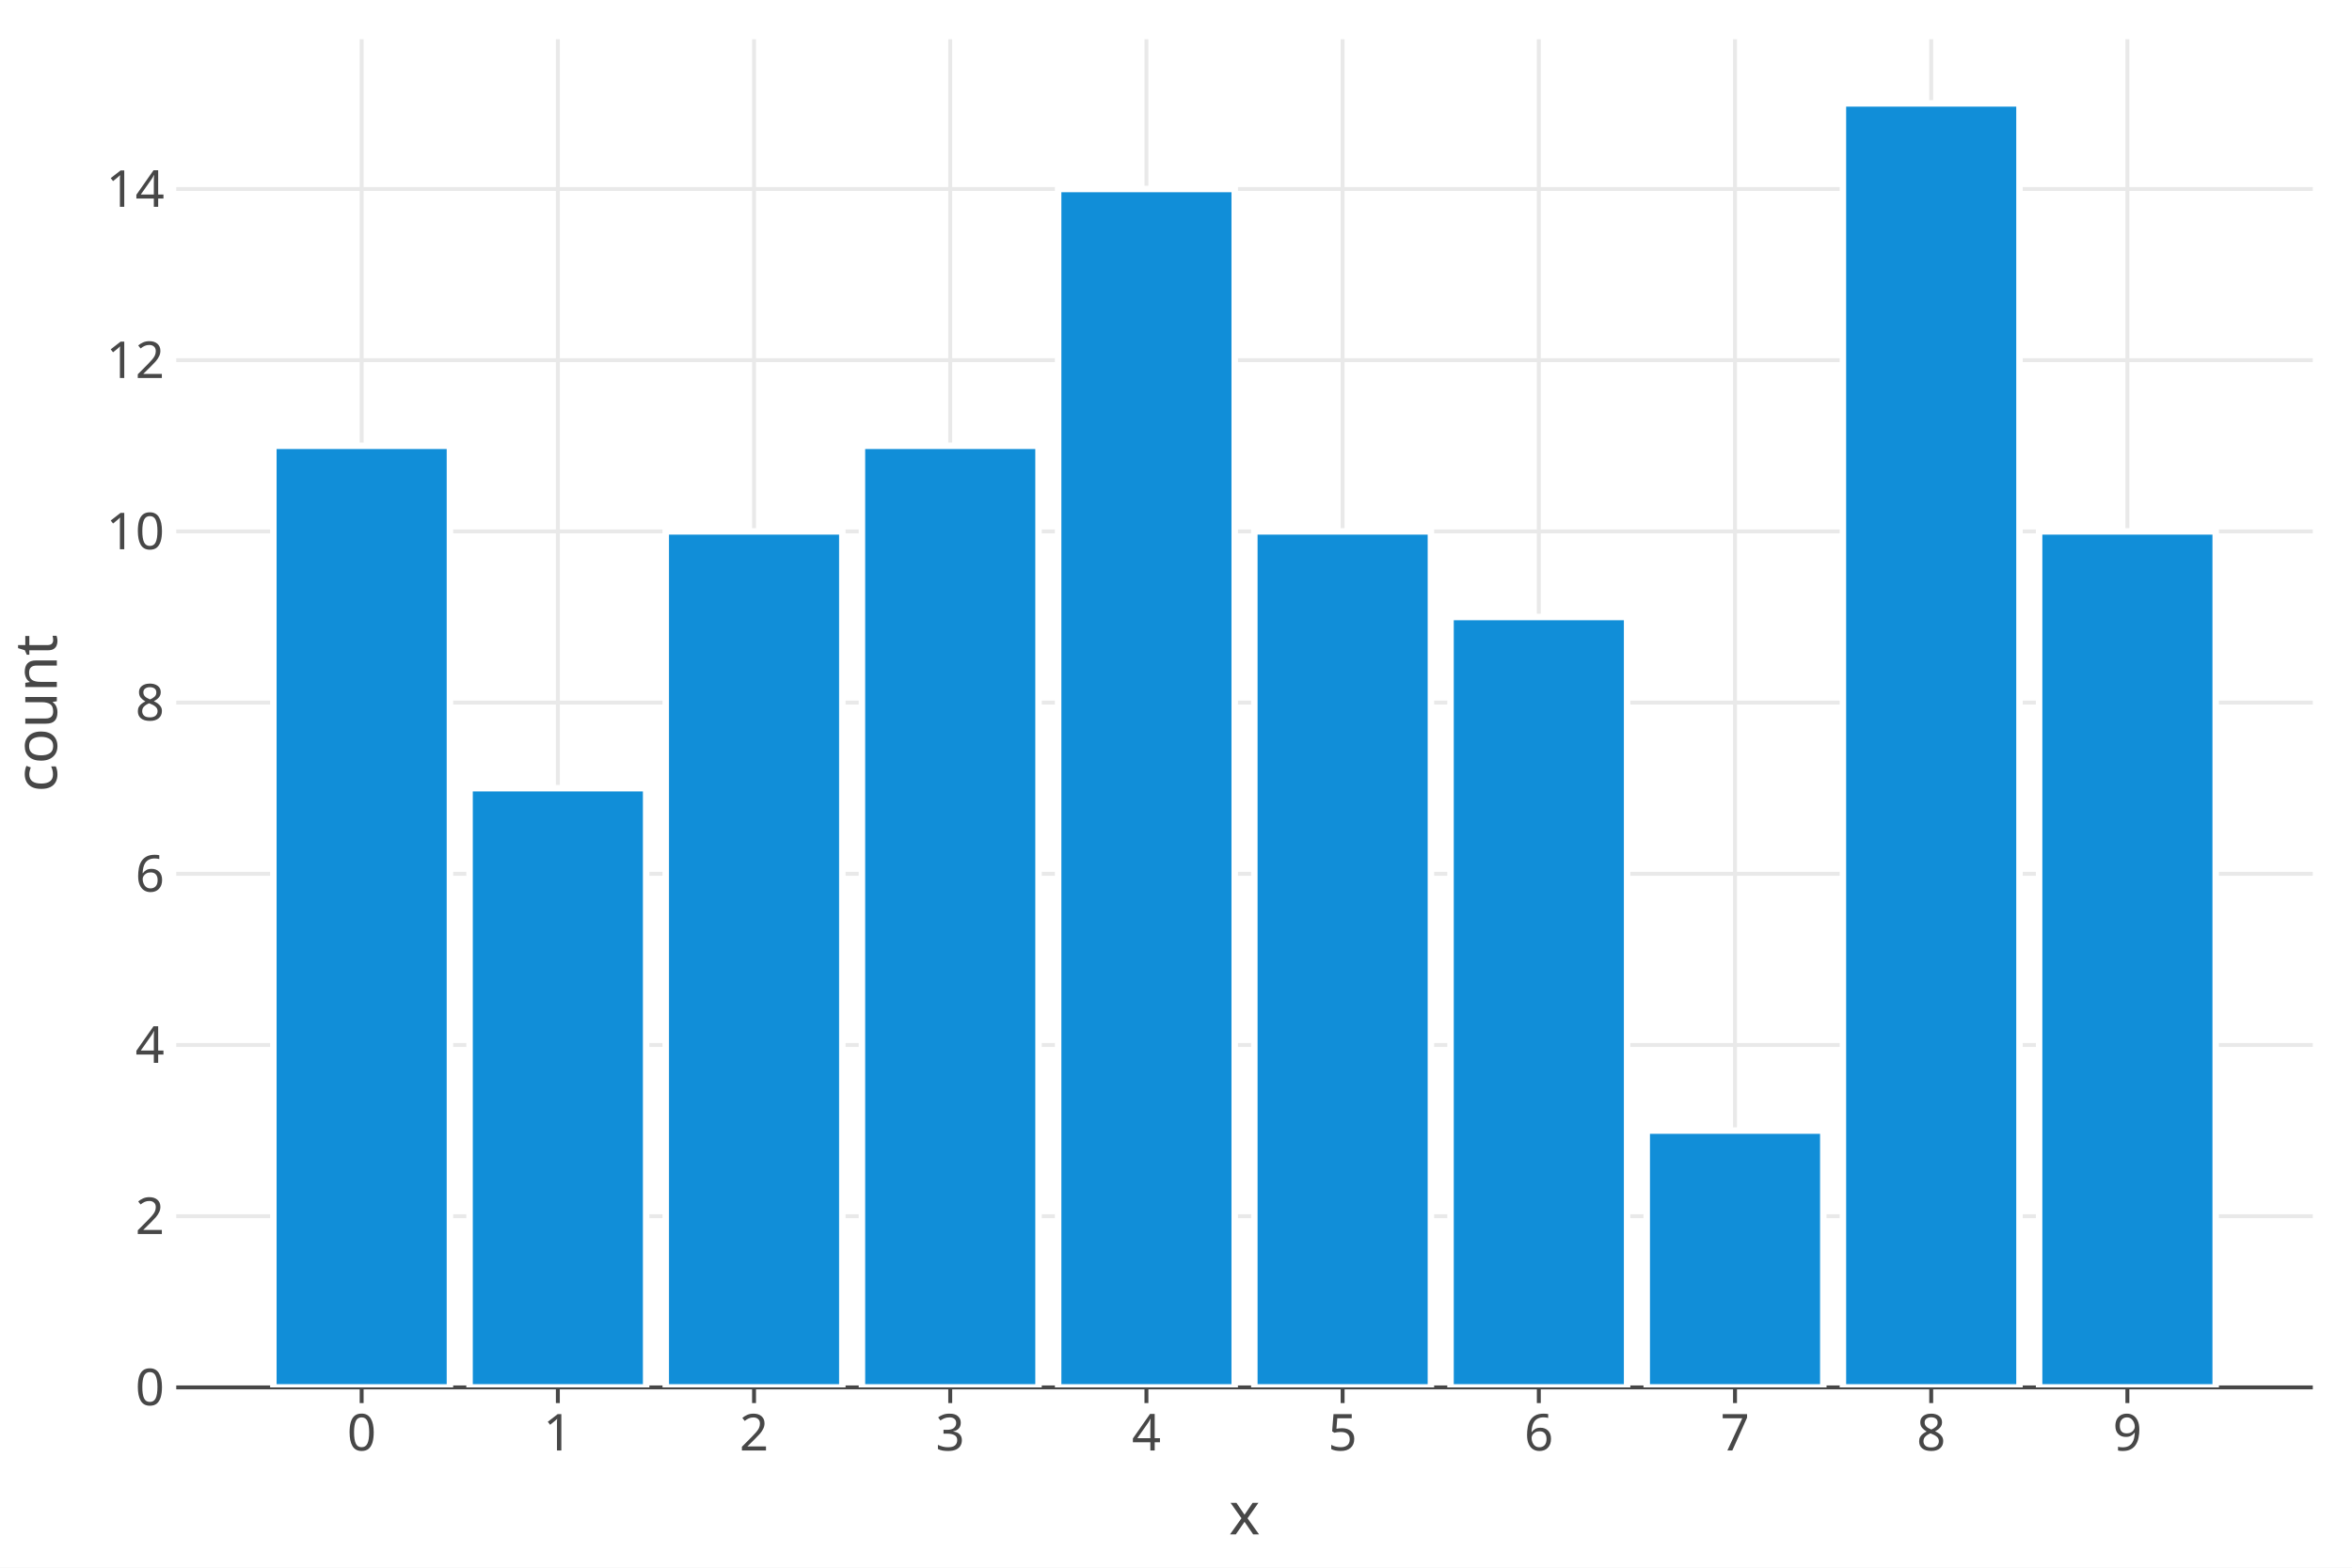
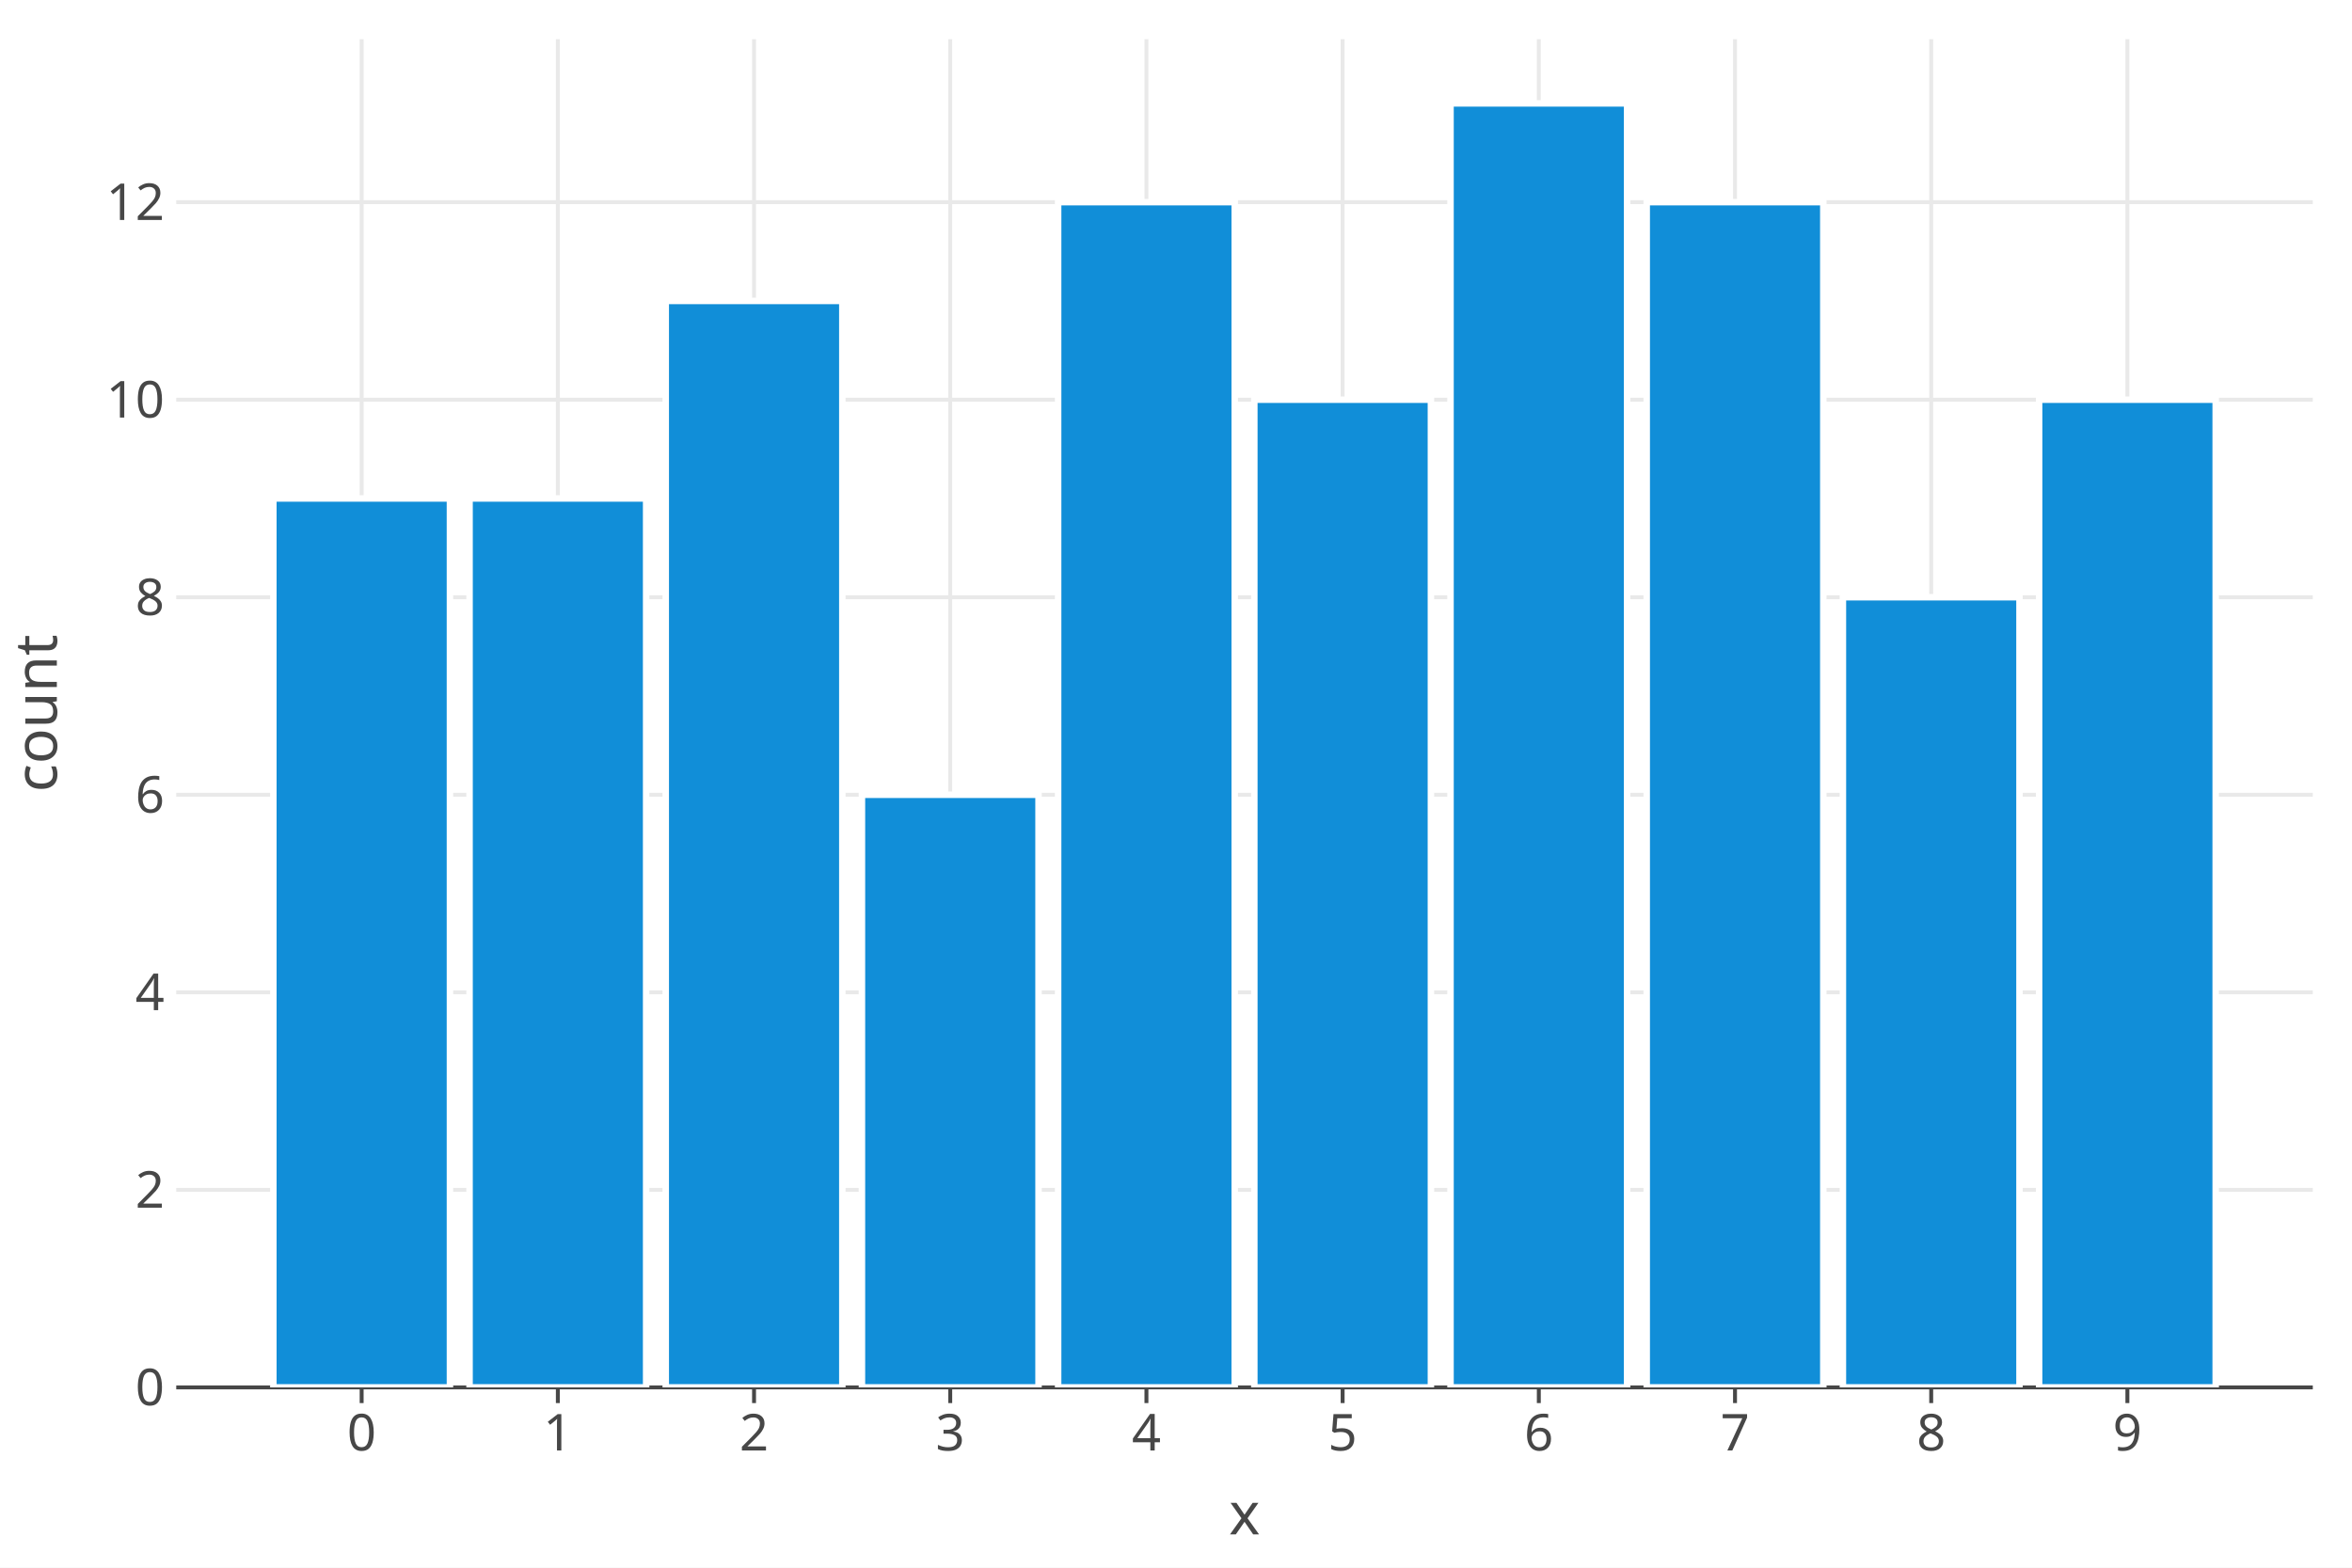
<svg xmlns="http://www.w3.org/2000/svg" class="plt-container" width="600.0" height="400.0">
  <style type="text/css">
  .plt-container {
   font-family: Lucida Grande, sans-serif;
   user-select: none;
   -webkit-user-select: none;
   -moz-user-select: none;
   -ms-user-select: none;
}
text {
   text-rendering: optimizeLegibility;
}
- #p12UjAj .plot-title {
+ #pAyfQzY .plot-title {
   fill: #474747;
   font-family: Lucida Grande, sans-serif;
   font-size: 16.0px;
   font-weight: normal;
   font-style: normal;   
}
- #p12UjAj .plot-subtitle {
+ #pAyfQzY .plot-subtitle {
   fill: #474747;
   font-family: Lucida Grande, sans-serif;
   font-size: 15.0px;
   font-weight: normal;
   font-style: normal;   
}
- #p12UjAj .plot-caption {
-    fill: #474747;
-    font-family: Lucida Grande, sans-serif;
-    font-size: 13.0px;
-    font-weight: normal;
-    font-style: normal;   
- }
- #p12UjAj .legend-title {
+ #pAyfQzY .plot-caption {
+    fill: #474747;
+    font-family: Lucida Grande, sans-serif;
+    font-size: 13.0px;
+    font-weight: normal;
+    font-style: normal;   
+ }
+ #pAyfQzY .legend-title {
   fill: #474747;
   font-family: Lucida Grande, sans-serif;
   font-size: 15.0px;
   font-weight: normal;
   font-style: normal;   
}
- #p12UjAj .legend-item {
-    fill: #474747;
-    font-family: Lucida Grande, sans-serif;
-    font-size: 13.0px;
-    font-weight: normal;
-    font-style: normal;   
- }
- #p12UjAj .axis-title-x {
+ #pAyfQzY .legend-item {
+    fill: #474747;
+    font-family: Lucida Grande, sans-serif;
+    font-size: 13.0px;
+    font-weight: normal;
+    font-style: normal;   
+ }
+ #pAyfQzY .axis-title-x {
   fill: #474747;
   font-family: Lucida Grande, sans-serif;
   font-size: 15.0px;
   font-weight: normal;
   font-style: normal;   
}
- #p12UjAj .axis-text-x {
-    fill: #474747;
-    font-family: Lucida Grande, sans-serif;
-    font-size: 13.0px;
-    font-weight: normal;
-    font-style: normal;   
- }
- #dGFnN2C .axis-tooltip-text-x {
+ #pAyfQzY .axis-text-x {
+    fill: #474747;
+    font-family: Lucida Grande, sans-serif;
+    font-size: 13.0px;
+    font-weight: normal;
+    font-style: normal;   
+ }
+ #duBKmwk .axis-tooltip-text-x {
   fill: #ffffff;
   font-family: Lucida Grande, sans-serif;
   font-size: 13.0px;
   font-weight: normal;
   font-style: normal;   
}
- #p12UjAj .axis-title-y {
+ #pAyfQzY .axis-title-y {
   fill: #474747;
   font-family: Lucida Grande, sans-serif;
   font-size: 15.0px;
   font-weight: normal;
   font-style: normal;   
}
- #p12UjAj .axis-text-y {
-    fill: #474747;
-    font-family: Lucida Grande, sans-serif;
-    font-size: 13.0px;
-    font-weight: normal;
-    font-style: normal;   
- }
- #dGFnN2C .axis-tooltip-text-y {
+ #pAyfQzY .axis-text-y {
+    fill: #474747;
+    font-family: Lucida Grande, sans-serif;
+    font-size: 13.0px;
+    font-weight: normal;
+    font-style: normal;   
+ }
+ #duBKmwk .axis-tooltip-text-y {
   fill: #ffffff;
   font-family: Lucida Grande, sans-serif;
   font-size: 13.0px;
   font-weight: normal;
   font-style: normal;   
}
- #p12UjAj .facet-strip-text-x {
-    fill: #474747;
-    font-family: Lucida Grande, sans-serif;
-    font-size: 13.0px;
-    font-weight: normal;
-    font-style: normal;   
- }
- #p12UjAj .facet-strip-text-y {
-    fill: #474747;
-    font-family: Lucida Grande, sans-serif;
-    font-size: 13.0px;
-    font-weight: normal;
-    font-style: normal;   
- }
- #dGFnN2C .tooltip-text {
-    fill: #474747;
-    font-family: Lucida Grande, sans-serif;
-    font-size: 13.0px;
-    font-weight: normal;
-    font-style: normal;   
- }
- #dGFnN2C .tooltip-title {
+ #pAyfQzY .facet-strip-text-x {
+    fill: #474747;
+    font-family: Lucida Grande, sans-serif;
+    font-size: 13.0px;
+    font-weight: normal;
+    font-style: normal;   
+ }
+ #pAyfQzY .facet-strip-text-y {
+    fill: #474747;
+    font-family: Lucida Grande, sans-serif;
+    font-size: 13.0px;
+    font-weight: normal;
+    font-style: normal;   
+ }
+ #duBKmwk .tooltip-text {
+    fill: #474747;
+    font-family: Lucida Grande, sans-serif;
+    font-size: 13.0px;
+    font-weight: normal;
+    font-style: normal;   
+ }
+ #duBKmwk .tooltip-title {
   fill: #474747;
   font-family: Lucida Grande, sans-serif;
   font-size: 13.0px;
   font-weight: bold;
   font-style: normal;   
}
- #dGFnN2C .tooltip-label {
+ #duBKmwk .tooltip-label {
   fill: #474747;
   font-family: Lucida Grande, sans-serif;
   font-size: 13.0px;
   font-weight: bold;
   font-style: normal;   
}

  </style>
-   <g id="p12UjAj">
+   <g id="pAyfQzY">
    <path fill-rule="evenodd" fill="rgb(255,255,255)" fill-opacity="1.0" d="M0.0 0.0 L0.0 400.0 L600.0 400.0 L600.0 0.0 Z">
    </path>
    <g transform="translate(23.0 10.0 ) ">
      <g transform="translate(21.96121 0.0 ) ">
        <line x1="47.297" y1="344.0" x2="47.297" y2="0.0" stroke="rgb(233,233,233)" stroke-opacity="1.0" stroke-width="1.0" fill="none">
        </line>
        <line x1="97.346" y1="344.0" x2="97.346" y2="0.0" stroke="rgb(233,233,233)" stroke-opacity="1.0" stroke-width="1.0" fill="none">
        </line>
        <line x1="147.396" y1="344.0" x2="147.396" y2="0.0" stroke="rgb(233,233,233)" stroke-opacity="1.0" stroke-width="1.0" fill="none">
        </line>
        <line x1="197.445" y1="344.0" x2="197.445" y2="0.0" stroke="rgb(233,233,233)" stroke-opacity="1.0" stroke-width="1.0" fill="none">
        </line>
        <line x1="247.495" y1="344.0" x2="247.495" y2="0.0" stroke="rgb(233,233,233)" stroke-opacity="1.0" stroke-width="1.0" fill="none">
        </line>
        <line x1="297.544" y1="344.0" x2="297.544" y2="0.0" stroke="rgb(233,233,233)" stroke-opacity="1.0" stroke-width="1.0" fill="none">
        </line>
        <line x1="347.594" y1="344.0" x2="347.594" y2="0.0" stroke="rgb(233,233,233)" stroke-opacity="1.0" stroke-width="1.0" fill="none">
        </line>
        <line x1="397.643" y1="344.0" x2="397.643" y2="0.0" stroke="rgb(233,233,233)" stroke-opacity="1.0" stroke-width="1.0" fill="none">
        </line>
        <line x1="447.693" y1="344.0" x2="447.693" y2="0.0" stroke="rgb(233,233,233)" stroke-opacity="1.0" stroke-width="1.0" fill="none">
        </line>
        <line x1="497.742" y1="344.0" x2="497.742" y2="0.0" stroke="rgb(233,233,233)" stroke-opacity="1.0" stroke-width="1.0" fill="none">
        </line>
      </g>
      <g transform="translate(21.96121 344.0 ) ">
        <g transform="translate(47.29675 0.0 ) ">
          <line stroke-width="1.0" stroke="rgb(71,71,71)" stroke-opacity="1.0" x2="0.0" y2="4.0">
          </line>
          <g transform="translate(0.0 7.0 ) ">
            <text class="axis-text-x" text-anchor="middle" dy="0.7em">
              <tspan>0</tspan>
            </text>
          </g>
        </g>
        <g transform="translate(97.34623 0.0 ) ">
          <line stroke-width="1.0" stroke="rgb(71,71,71)" stroke-opacity="1.0" x2="0.0" y2="4.0">
          </line>
          <g transform="translate(0.0 7.0 ) ">
            <text class="axis-text-x" text-anchor="middle" dy="0.7em">
              <tspan>1</tspan>
            </text>
          </g>
        </g>
        <g transform="translate(147.3957 0.0 ) ">
          <line stroke-width="1.0" stroke="rgb(71,71,71)" stroke-opacity="1.0" x2="0.0" y2="4.0">
          </line>
          <g transform="translate(0.0 7.0 ) ">
            <text class="axis-text-x" text-anchor="middle" dy="0.7em">
              <tspan>2</tspan>
            </text>
          </g>
        </g>
        <g transform="translate(197.4452 0.0 ) ">
          <line stroke-width="1.0" stroke="rgb(71,71,71)" stroke-opacity="1.0" x2="0.0" y2="4.0">
          </line>
          <g transform="translate(0.0 7.0 ) ">
            <text class="axis-text-x" text-anchor="middle" dy="0.7em">
              <tspan>3</tspan>
            </text>
          </g>
        </g>
        <g transform="translate(247.4947 0.0 ) ">
          <line stroke-width="1.0" stroke="rgb(71,71,71)" stroke-opacity="1.0" x2="0.0" y2="4.0">
          </line>
          <g transform="translate(0.0 7.0 ) ">
            <text class="axis-text-x" text-anchor="middle" dy="0.7em">
              <tspan>4</tspan>
            </text>
          </g>
        </g>
        <g transform="translate(297.5441 0.0 ) ">
          <line stroke-width="1.0" stroke="rgb(71,71,71)" stroke-opacity="1.0" x2="0.0" y2="4.0">
          </line>
          <g transform="translate(0.0 7.0 ) ">
            <text class="axis-text-x" text-anchor="middle" dy="0.7em">
              <tspan>5</tspan>
            </text>
          </g>
        </g>
        <g transform="translate(347.5936 0.0 ) ">
          <line stroke-width="1.0" stroke="rgb(71,71,71)" stroke-opacity="1.0" x2="0.0" y2="4.0">
          </line>
          <g transform="translate(0.0 7.0 ) ">
            <text class="axis-text-x" text-anchor="middle" dy="0.7em">
              <tspan>6</tspan>
            </text>
          </g>
        </g>
        <g transform="translate(397.6431 0.0 ) ">
          <line stroke-width="1.0" stroke="rgb(71,71,71)" stroke-opacity="1.0" x2="0.0" y2="4.0">
          </line>
          <g transform="translate(0.0 7.0 ) ">
            <text class="axis-text-x" text-anchor="middle" dy="0.7em">
              <tspan>7</tspan>
            </text>
          </g>
        </g>
        <g transform="translate(447.6926 0.0 ) ">
          <line stroke-width="1.0" stroke="rgb(71,71,71)" stroke-opacity="1.0" x2="0.0" y2="4.0">
          </line>
          <g transform="translate(0.0 7.0 ) ">
            <text class="axis-text-x" text-anchor="middle" dy="0.7em">
              <tspan>8</tspan>
            </text>
          </g>
        </g>
        <g transform="translate(497.742 0.0 ) ">
          <line stroke-width="1.0" stroke="rgb(71,71,71)" stroke-opacity="1.0" x2="0.0" y2="4.0">
          </line>
          <g transform="translate(0.0 7.0 ) ">
            <text class="axis-text-x" text-anchor="middle" dy="0.7em">
              <tspan>9</tspan>
            </text>
          </g>
        </g>
        <line x1="0.0" y1="0.0" x2="545.039" y2="0.0" stroke-width="1.0" stroke="rgb(71,71,71)" stroke-opacity="1.0">
        </line>
      </g>
      <g transform="translate(21.96121 0.0 ) ">
-         <line x1="0.0" y1="300.317" x2="545.039" y2="300.317" stroke="rgb(233,233,233)" stroke-opacity="1.0" stroke-width="1.0" fill="none">
-         </line>
-         <line x1="0.0" y1="256.635" x2="545.039" y2="256.635" stroke="rgb(233,233,233)" stroke-opacity="1.0" stroke-width="1.0" fill="none">
-         </line>
-         <line x1="0.0" y1="212.952" x2="545.039" y2="212.952" stroke="rgb(233,233,233)" stroke-opacity="1.0" stroke-width="1.0" fill="none">
-         </line>
-         <line x1="0.0" y1="169.27" x2="545.039" y2="169.27" stroke="rgb(233,233,233)" stroke-opacity="1.0" stroke-width="1.0" fill="none">
-         </line>
-         <line x1="0.0" y1="125.587" x2="545.039" y2="125.587" stroke="rgb(233,233,233)" stroke-opacity="1.0" stroke-width="1.0" fill="none">
-         </line>
-         <line x1="0.0" y1="81.905" x2="545.039" y2="81.905" stroke="rgb(233,233,233)" stroke-opacity="1.0" stroke-width="1.0" fill="none">
-         </line>
-         <line x1="0.0" y1="38.222" x2="545.039" y2="38.222" stroke="rgb(233,233,233)" stroke-opacity="1.0" stroke-width="1.0" fill="none">
+         <line x1="0.0" y1="293.597" x2="545.039" y2="293.597" stroke="rgb(233,233,233)" stroke-opacity="1.0" stroke-width="1.0" fill="none">
+         </line>
+         <line x1="0.0" y1="243.194" x2="545.039" y2="243.194" stroke="rgb(233,233,233)" stroke-opacity="1.0" stroke-width="1.0" fill="none">
+         </line>
+         <line x1="0.0" y1="192.791" x2="545.039" y2="192.791" stroke="rgb(233,233,233)" stroke-opacity="1.0" stroke-width="1.0" fill="none">
+         </line>
+         <line x1="0.0" y1="142.388" x2="545.039" y2="142.388" stroke="rgb(233,233,233)" stroke-opacity="1.0" stroke-width="1.0" fill="none">
+         </line>
+         <line x1="0.0" y1="91.985" x2="545.039" y2="91.985" stroke="rgb(233,233,233)" stroke-opacity="1.0" stroke-width="1.0" fill="none">
+         </line>
+         <line x1="0.0" y1="41.582" x2="545.039" y2="41.582" stroke="rgb(233,233,233)" stroke-opacity="1.0" stroke-width="1.0" fill="none">
        </line>
      </g>
      <g transform="translate(21.96121 0.0 ) ">
        <g transform="translate(0.0 344.0 ) ">
          <g transform="translate(-3.0 0.0 ) ">
            <text class="axis-text-y" text-anchor="end" dy="0.35em">
              <tspan>0</tspan>
            </text>
          </g>
        </g>
-         <g transform="translate(0.0 300.3175 ) ">
+         <g transform="translate(0.0 293.5971 ) ">
          <g transform="translate(-3.0 0.0 ) ">
            <text class="axis-text-y" text-anchor="end" dy="0.35em">
              <tspan>2</tspan>
            </text>
          </g>
        </g>
-         <g transform="translate(0.0 256.6349 ) ">
+         <g transform="translate(0.0 243.1941 ) ">
          <g transform="translate(-3.0 0.0 ) ">
            <text class="axis-text-y" text-anchor="end" dy="0.35em">
              <tspan>4</tspan>
            </text>
          </g>
        </g>
-         <g transform="translate(0.0 212.9524 ) ">
+         <g transform="translate(0.0 192.7912 ) ">
          <g transform="translate(-3.0 0.0 ) ">
            <text class="axis-text-y" text-anchor="end" dy="0.35em">
              <tspan>6</tspan>
            </text>
          </g>
        </g>
-         <g transform="translate(0.0 169.2698 ) ">
+         <g transform="translate(0.0 142.3883 ) ">
          <g transform="translate(-3.0 0.0 ) ">
            <text class="axis-text-y" text-anchor="end" dy="0.35em">
              <tspan>8</tspan>
            </text>
          </g>
        </g>
-         <g transform="translate(0.0 125.5873 ) ">
+         <g transform="translate(0.0 91.98535 ) ">
          <g transform="translate(-3.0 0.0 ) ">
            <text class="axis-text-y" text-anchor="end" dy="0.35em">
              <tspan>10</tspan>
            </text>
          </g>
        </g>
-         <g transform="translate(0.0 81.90476 ) ">
+         <g transform="translate(0.0 41.58242 ) ">
          <g transform="translate(-3.0 0.0 ) ">
            <text class="axis-text-y" text-anchor="end" dy="0.35em">
              <tspan>12</tspan>
            </text>
          </g>
        </g>
-         <g transform="translate(0.0 38.22222 ) ">
-           <g transform="translate(-3.0 0.0 ) ">
-             <text class="axis-text-y" text-anchor="end" dy="0.35em">
-               <tspan>14</tspan>
-             </text>
-           </g>
-         </g>
-       </g>
-       <g transform="translate(21.96121 0.0 ) " clip-path="url(#czrYJaw)" clip-bounds-jfx="[rect (0.0, 0.0), (545.039, 344.0)]">
+       </g>
+       <g transform="translate(21.96121 0.0 ) " clip-path="url(#cWBGGCy)" clip-bounds-jfx="[rect (0.0, 0.0), (545.039, 344.0)]">
        <defs>
-           <clipPath id="czrYJaw">
+           <clipPath id="cWBGGCy">
            <rect x="0.0" y="0.0" width="545.039" height="344.0">
            </rect>
          </clipPath>
        </defs>
-         <rect x="375.121" y="278.476" height="65.524" width="45.045" stroke="rgb(255,255,255)" stroke-opacity="1.0" fill="rgb(17,142,216)" fill-opacity="1.0" stroke-width="1.65">
-         </rect>
-         <rect x="24.774" y="103.746" height="240.254" width="45.045" stroke="rgb(255,255,255)" stroke-opacity="1.0" fill="rgb(17,142,216)" fill-opacity="1.0" stroke-width="1.65">
-         </rect>
-         <rect x="275.022" y="125.587" height="218.413" width="45.045" stroke="rgb(255,255,255)" stroke-opacity="1.0" fill="rgb(17,142,216)" fill-opacity="1.0" stroke-width="1.65">
-         </rect>
-         <rect x="174.923" y="103.746" height="240.254" width="45.045" stroke="rgb(255,255,255)" stroke-opacity="1.0" fill="rgb(17,142,216)" fill-opacity="1.0" stroke-width="1.65">
-         </rect>
-         <rect x="425.17" y="16.381" height="327.619" width="45.045" stroke="rgb(255,255,255)" stroke-opacity="1.0" fill="rgb(17,142,216)" fill-opacity="1.0" stroke-width="1.65">
-         </rect>
-         <rect x="74.824" y="191.111" height="152.889" width="45.045" stroke="rgb(255,255,255)" stroke-opacity="1.0" fill="rgb(17,142,216)" fill-opacity="1.0" stroke-width="1.65">
-         </rect>
-         <rect x="325.071" y="147.429" height="196.571" width="45.045" stroke="rgb(255,255,255)" stroke-opacity="1.0" fill="rgb(17,142,216)" fill-opacity="1.0" stroke-width="1.65">
-         </rect>
-         <rect x="475.22" y="125.587" height="218.413" width="45.045" stroke="rgb(255,255,255)" stroke-opacity="1.0" fill="rgb(17,142,216)" fill-opacity="1.0" stroke-width="1.65">
-         </rect>
-         <rect x="224.972" y="38.222" height="305.778" width="45.045" stroke="rgb(255,255,255)" stroke-opacity="1.0" fill="rgb(17,142,216)" fill-opacity="1.0" stroke-width="1.65">
-         </rect>
-         <rect x="124.873" y="125.587" height="218.413" width="45.045" stroke="rgb(255,255,255)" stroke-opacity="1.0" fill="rgb(17,142,216)" fill-opacity="1.0" stroke-width="1.65">
+         <rect x="24.774" y="117.187" height="226.813" width="45.045" stroke="rgb(255,255,255)" stroke-opacity="1.0" fill="rgb(17,142,216)" fill-opacity="1.0" stroke-width="1.65">
+         </rect>
+         <rect x="174.923" y="192.791" height="151.209" width="45.045" stroke="rgb(255,255,255)" stroke-opacity="1.0" fill="rgb(17,142,216)" fill-opacity="1.0" stroke-width="1.65">
+         </rect>
+         <rect x="475.22" y="91.985" height="252.015" width="45.045" stroke="rgb(255,255,255)" stroke-opacity="1.0" fill="rgb(17,142,216)" fill-opacity="1.0" stroke-width="1.65">
+         </rect>
+         <rect x="74.824" y="117.187" height="226.813" width="45.045" stroke="rgb(255,255,255)" stroke-opacity="1.0" fill="rgb(17,142,216)" fill-opacity="1.0" stroke-width="1.65">
+         </rect>
+         <rect x="425.17" y="142.388" height="201.612" width="45.045" stroke="rgb(255,255,255)" stroke-opacity="1.0" fill="rgb(17,142,216)" fill-opacity="1.0" stroke-width="1.65">
+         </rect>
+         <rect x="224.972" y="41.582" height="302.418" width="45.045" stroke="rgb(255,255,255)" stroke-opacity="1.0" fill="rgb(17,142,216)" fill-opacity="1.0" stroke-width="1.65">
+         </rect>
+         <rect x="124.873" y="66.784" height="277.216" width="45.045" stroke="rgb(255,255,255)" stroke-opacity="1.0" fill="rgb(17,142,216)" fill-opacity="1.0" stroke-width="1.65">
+         </rect>
+         <rect x="375.121" y="41.582" height="302.418" width="45.045" stroke="rgb(255,255,255)" stroke-opacity="1.0" fill="rgb(17,142,216)" fill-opacity="1.0" stroke-width="1.65">
+         </rect>
+         <rect x="325.071" y="16.381" height="327.619" width="45.045" stroke="rgb(255,255,255)" stroke-opacity="1.0" fill="rgb(17,142,216)" fill-opacity="1.0" stroke-width="1.65">
+         </rect>
+         <rect x="275.022" y="91.985" height="252.015" width="45.045" stroke="rgb(255,255,255)" stroke-opacity="1.0" fill="rgb(17,142,216)" fill-opacity="1.0" stroke-width="1.65">
        </rect>
      </g>
    </g>
    <g transform="translate(14.5 182.0 ) rotate(-90.0 ) ">
      <text class="axis-title-y" y="0.0" text-anchor="middle">
        <tspan>count</tspan>
      </text>
    </g>
    <g transform="translate(317.4806 391.5 ) ">
      <text class="axis-title-x" y="0.0" text-anchor="middle">
        <tspan>x</tspan>
      </text>
    </g>
    <path fill="rgb(0,0,0)" fill-opacity="0.0" stroke="rgb(71,71,71)" stroke-opacity="1.0" stroke-width="0.0" d="M0.0 0.0 L0.0 400.0 L600.0 400.0 L600.0 0.0 Z">
    </path>
  </g>
-   <g id="dGFnN2C">
+   <g id="duBKmwk">
  </g>
</svg>
